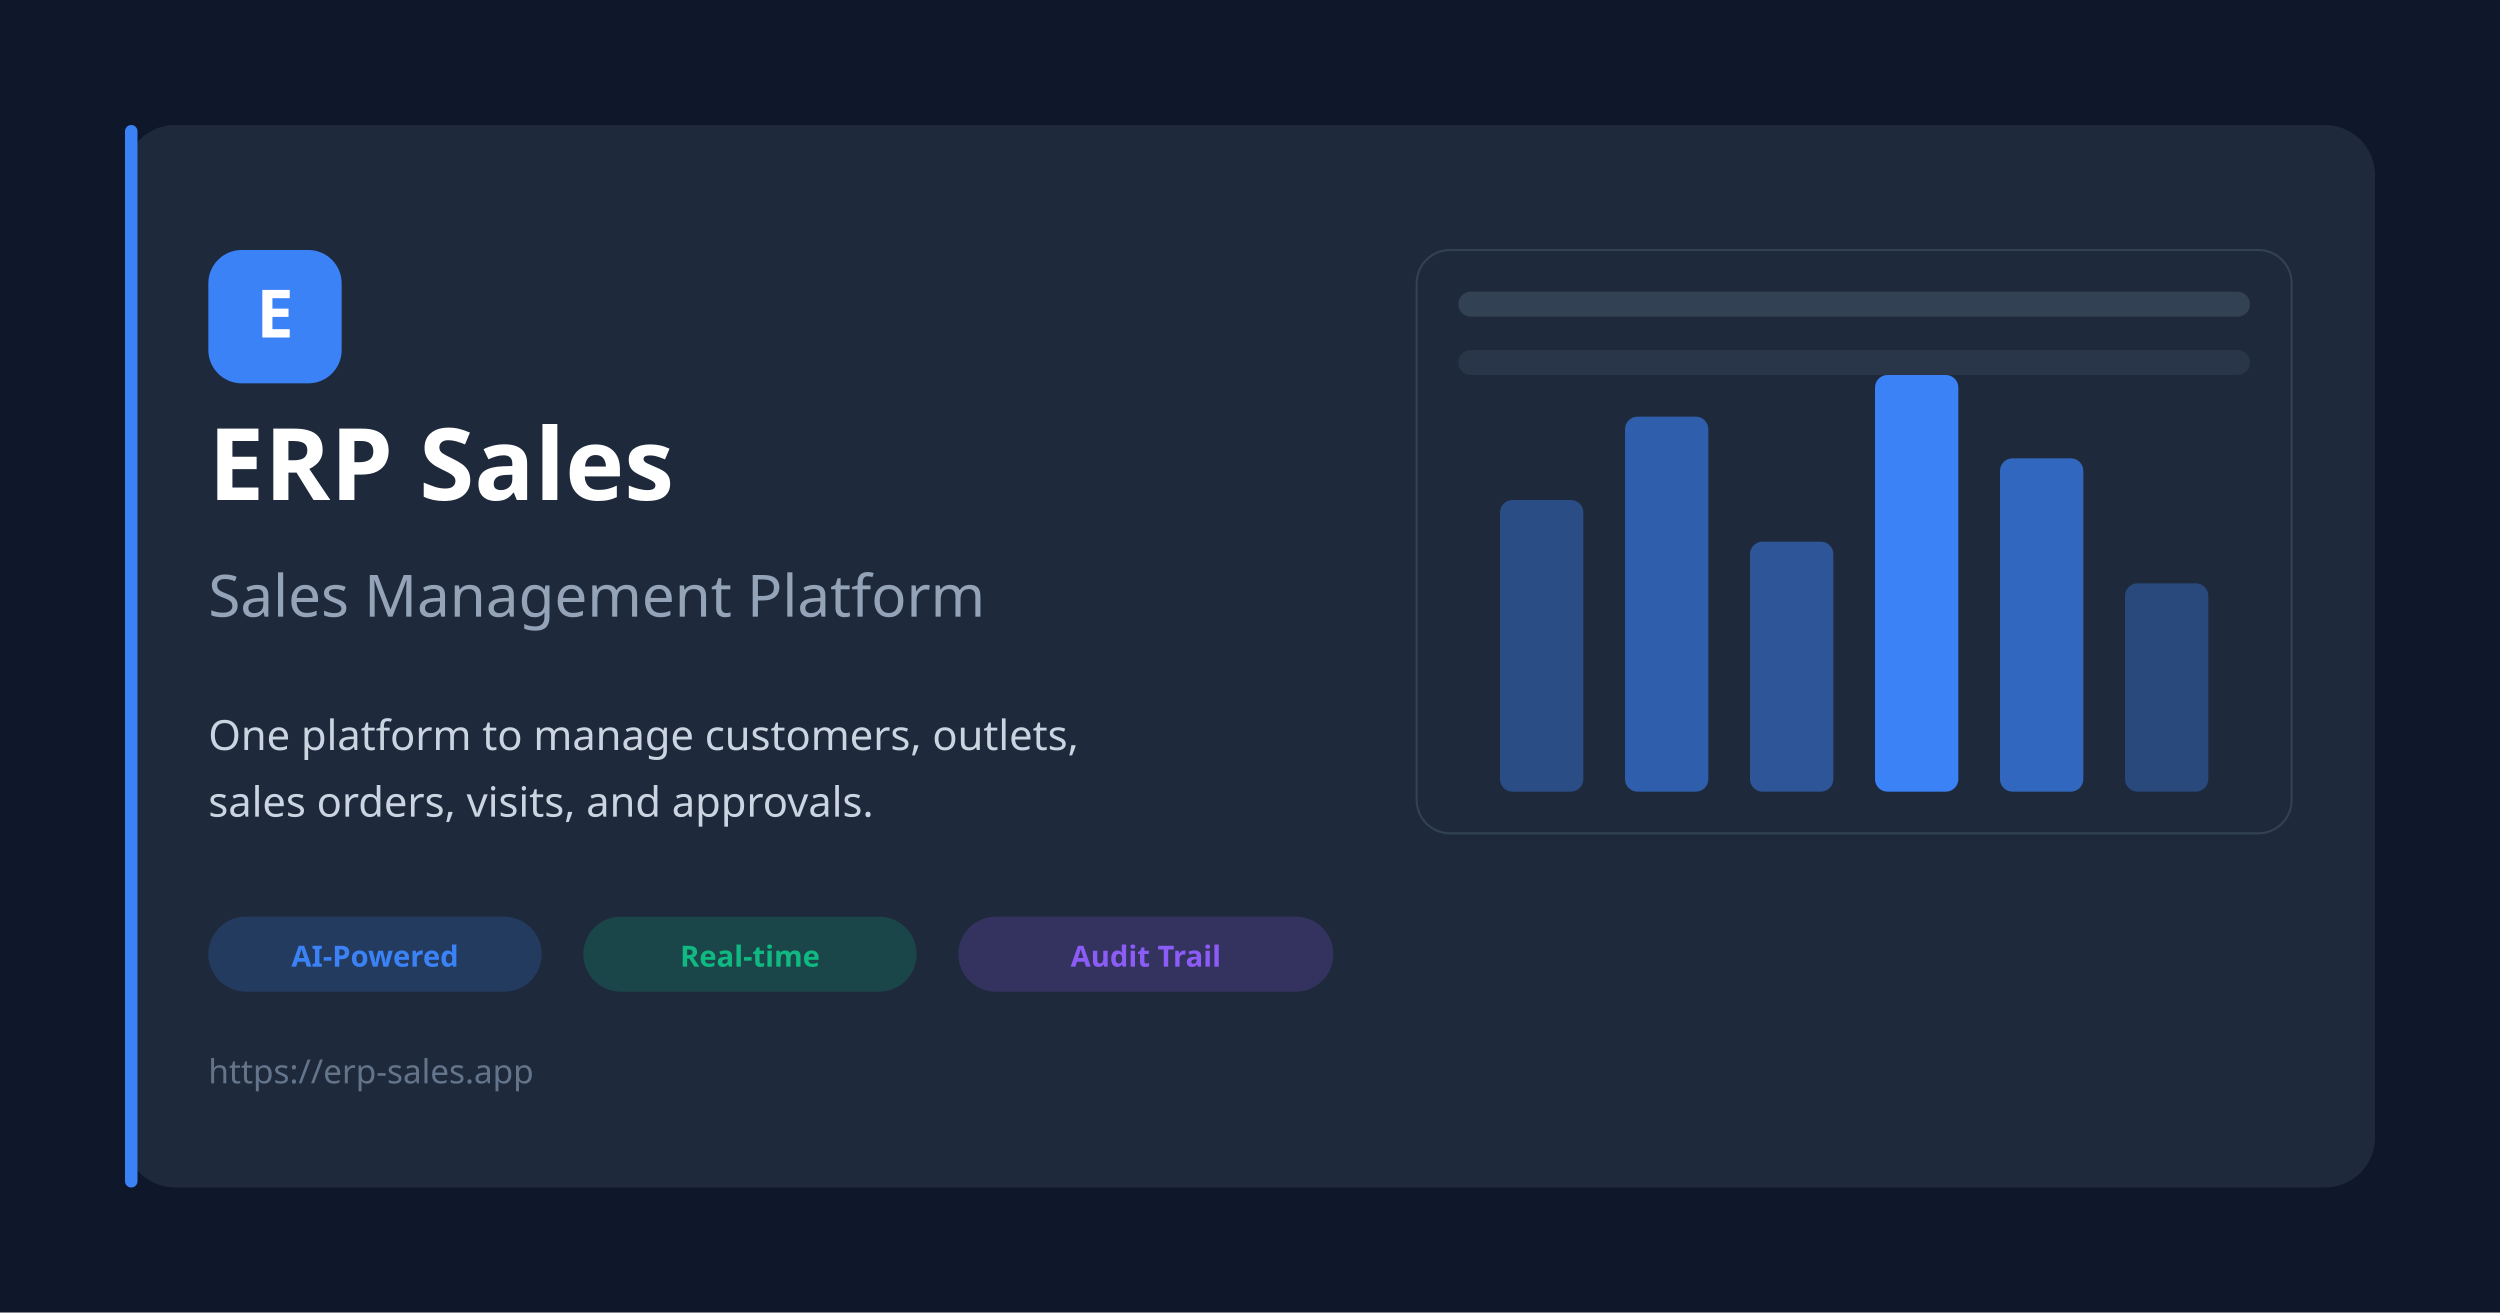
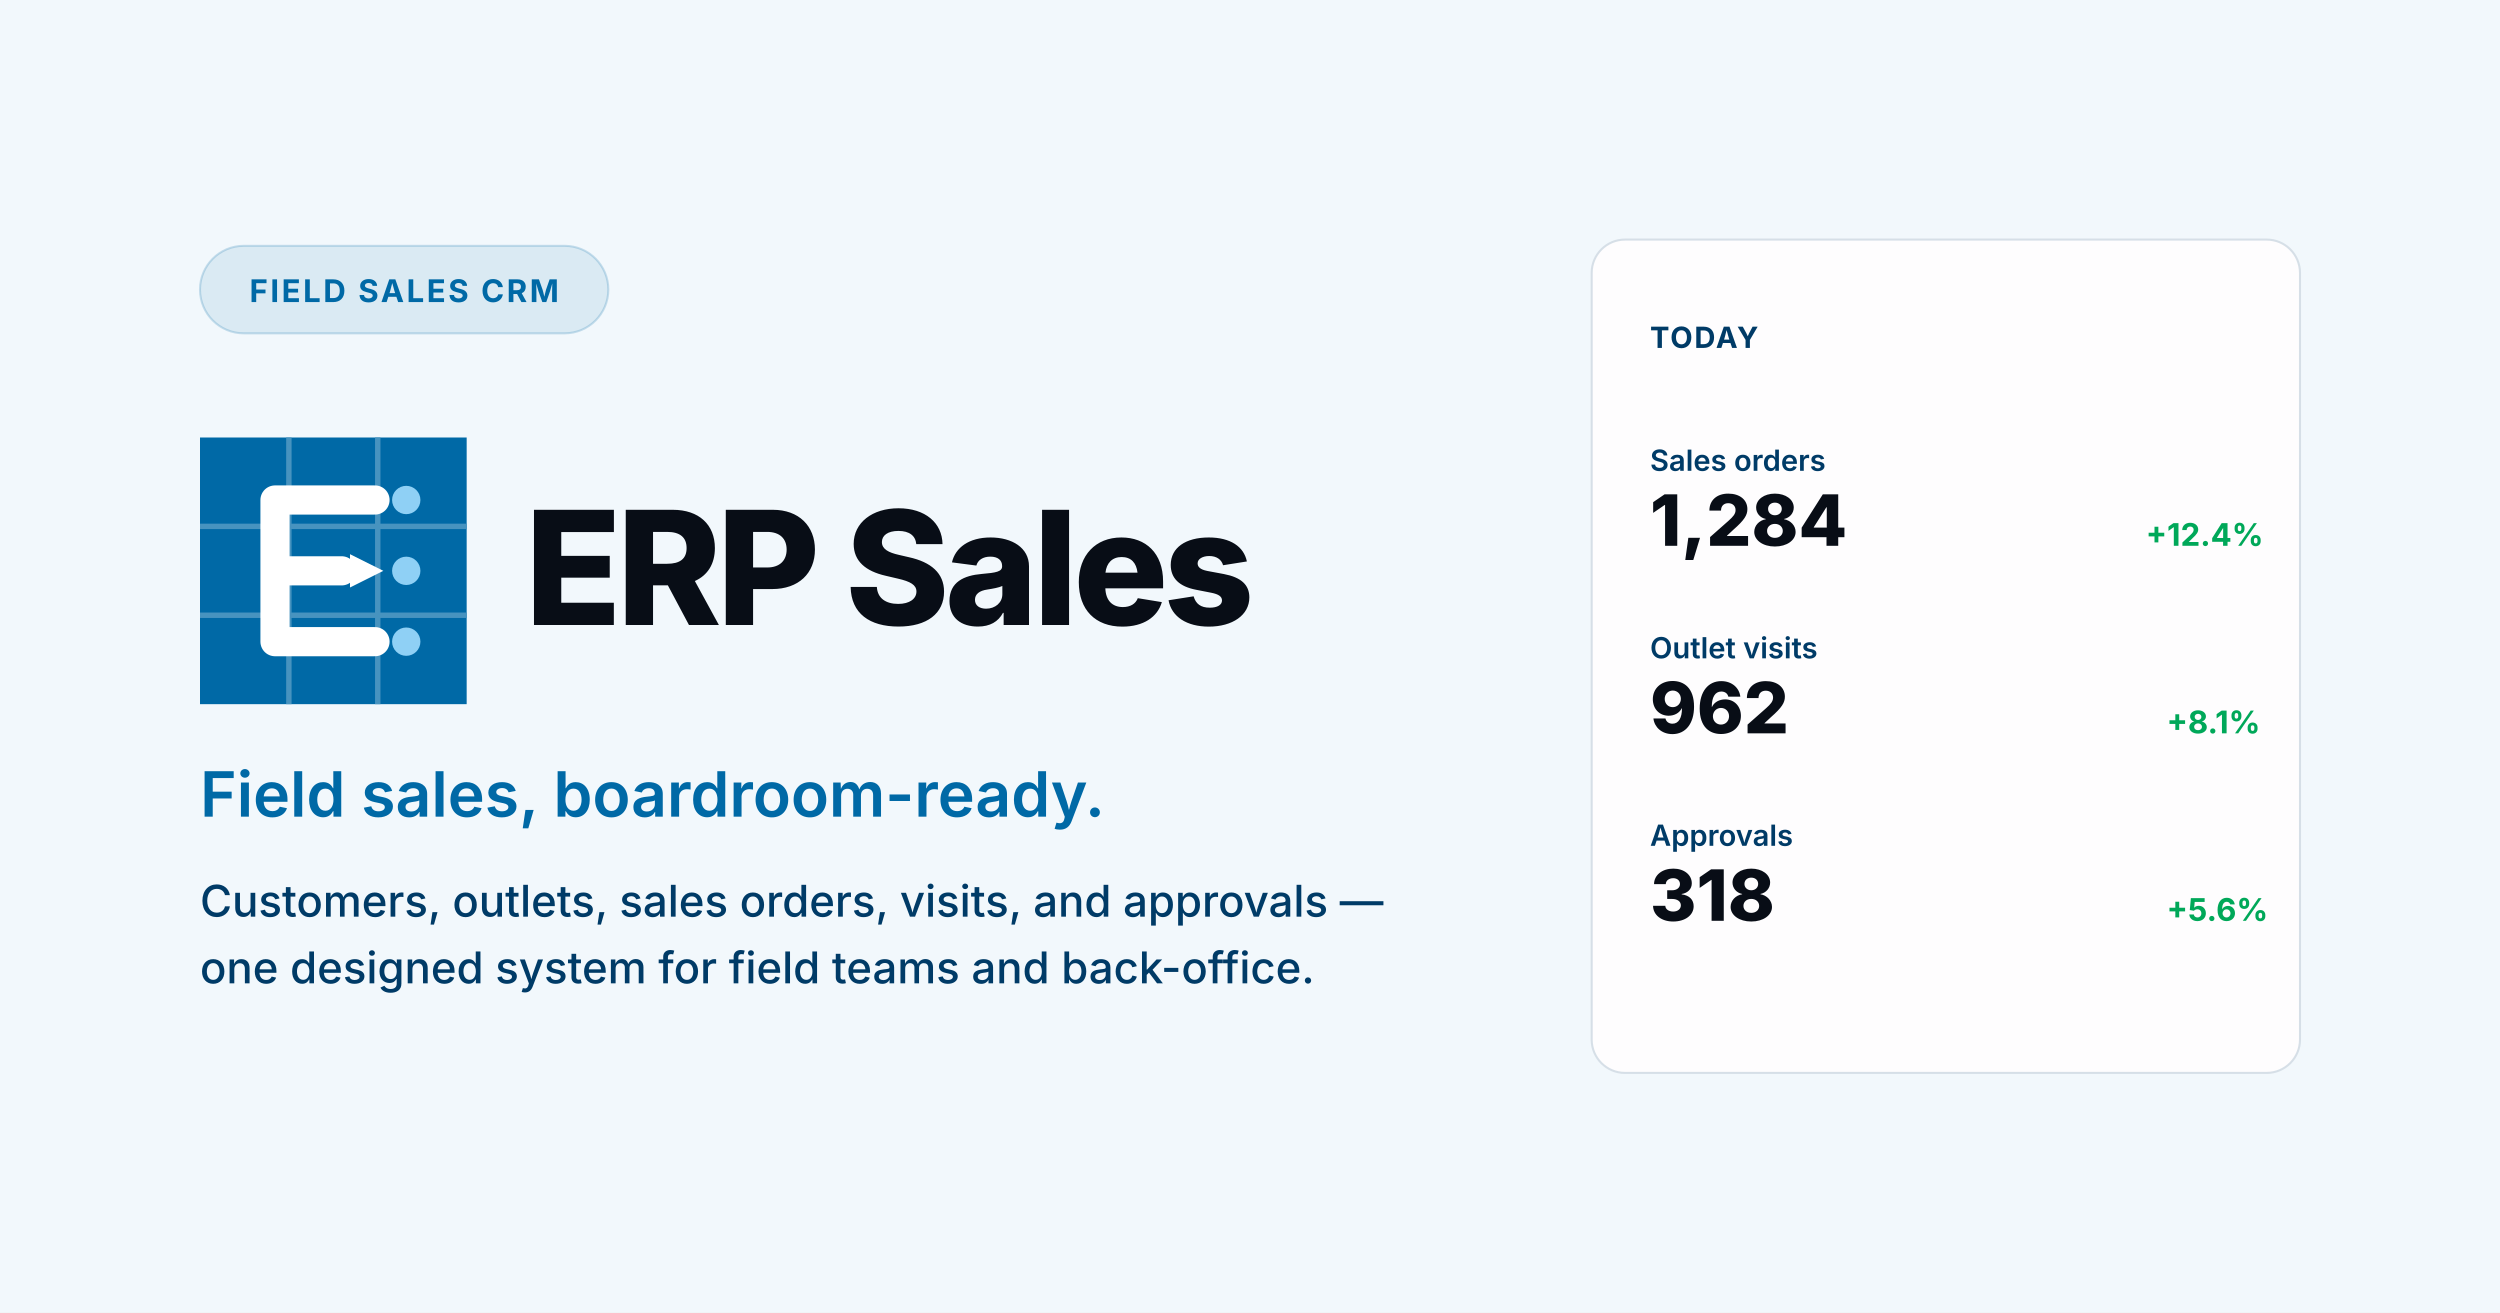
- <svg xmlns="http://www.w3.org/2000/svg" width="1200" height="630" viewBox="0 0 1200 630" fill="none">
-   <rect width="1200" height="630" fill="#0f172a" />
-   <rect x="60" y="60" width="1080" height="510" rx="24" fill="#1e293b" />
-   <rect x="60" y="60" width="6" height="510" rx="3" fill="#3B82F6" />
-   <rect x="100" y="120" width="64" height="64" rx="16" fill="#3B82F6" />
-   <text x="132" y="162" font-family="system-ui,sans-serif" font-size="32" font-weight="700" fill="white" text-anchor="middle">E</text>
-   <text x="100" y="240" font-family="system-ui,sans-serif" font-size="48" font-weight="700" fill="white">ERP Sales</text>
-   <text x="100" y="296" font-family="system-ui,sans-serif" font-size="28" fill="#94a3b8">Sales Management Platform</text>
-   <text x="100" y="360" font-family="system-ui,sans-serif" font-size="20" fill="#cbd5e1">One platform to manage customers, outlets,</text>
-   <text x="100" y="392" font-family="system-ui,sans-serif" font-size="20" fill="#cbd5e1">sales orders, visits, and approvals.</text>
-   <rect x="100" y="440" width="160" height="36" rx="18" fill="#3B82F6" opacity="0.2" />
-   <text x="180" y="464" font-family="system-ui,sans-serif" font-size="14" font-weight="600" fill="#3B82F6" text-anchor="middle">AI-Powered</text>
-   <rect x="280" y="440" width="160" height="36" rx="18" fill="#10b981" opacity="0.2" />
-   <text x="360" y="464" font-family="system-ui,sans-serif" font-size="14" font-weight="600" fill="#10b981" text-anchor="middle">Real-time</text>
-   <rect x="460" y="440" width="180" height="36" rx="18" fill="#8b5cf6" opacity="0.2" />
-   <text x="550" y="464" font-family="system-ui,sans-serif" font-size="14" font-weight="600" fill="#8b5cf6" text-anchor="middle">Audit Trail</text>
-   <rect x="680" y="120" width="420" height="280" rx="16" fill="#1e293b" stroke="#334155" stroke-width="1" />
-   <rect x="700" y="140" width="380" height="12" rx="6" fill="#334155" />
-   <rect x="700" y="168" width="380" height="12" rx="6" fill="#334155" opacity="0.5" />
-   <rect x="720" y="240" width="40" height="140" rx="6" fill="#3B82F6" opacity="0.4" />
-   <rect x="780" y="200" width="40" height="180" rx="6" fill="#3B82F6" opacity="0.6" />
-   <rect x="840" y="260" width="40" height="120" rx="6" fill="#3B82F6" opacity="0.5" />
-   <rect x="900" y="180" width="40" height="200" rx="6" fill="#3B82F6" />
-   <rect x="960" y="220" width="40" height="160" rx="6" fill="#3B82F6" opacity="0.7" />
-   <rect x="1020" y="280" width="40" height="100" rx="6" fill="#3B82F6" opacity="0.35" />
-   <text x="100" y="520" font-family="system-ui,sans-serif" font-size="16" fill="#64748b">https://erp-sales.app</text>
+ <svg xmlns="http://www.w3.org/2000/svg" width="1200" height="630" viewBox="0 0 1200 630" font-family="Inter Variable, Inter, system-ui, sans-serif">
+   <rect width="1200" height="630" fill="#f2f8fc" />
+   <rect x="96" y="118" width="196" height="42" rx="21" fill="#0069a6" fill-opacity="0.1" stroke="#0069a6" stroke-opacity="0.2" />
+   <text x="194" y="145" text-anchor="middle" font-size="15" font-weight="700" letter-spacing="1.2" fill="#0069a6">FIELD SALES CRM</text>
+   <g transform="translate(96 210) scale(2)">
+     <rect width="64" height="64" fill="#0069a6" />
+     <path d="M21.33 0 V64 M42.66 0 V64 M0 21.33 H64 M0 42.66 H64" stroke="#4793bf" stroke-width="1.3" fill="none" />
+     <path d="M42 15 H18 V49 H42 M18 32 H34" stroke="#ffffff" stroke-width="7" stroke-linecap="round" stroke-linejoin="round" fill="none" />
+     <polygon points="36,28 44,32 36,36" fill="#ffffff" />
+     <circle cx="49.5" cy="15" r="3.4" fill="#8fd0f5" />
+     <circle cx="49.5" cy="49" r="3.4" fill="#8fd0f5" />
+     <circle cx="49.5" cy="32" r="3.4" fill="#8fd0f5" />
+   </g>
+   <text x="252" y="300" font-size="76" font-weight="800" letter-spacing="-2.3" fill="#080d16">ERP Sales</text>
+   <text x="96" y="392" font-size="30" font-weight="600" fill="#0069a6">Field sales, boardroom-ready.</text>
+   <text x="96" y="440" font-size="21" font-weight="500" fill="#003b67">Customers, outlets, sales orders, visits, and approvals —</text>
+   <text x="96" y="472" font-size="21" font-weight="500" fill="#003b67">one designed system for field teams and back-office.</text>
+   <rect x="764" y="115" width="340" height="400" rx="16" fill="#fefdfe" stroke="#d6dfe7" />
+   <text x="792" y="167" font-size="14" font-weight="700" letter-spacing="0.8" fill="#003b67">TODAY</text>
+   <text x="792" y="226" font-size="14" font-weight="600" fill="#003b67">Sales orders</text>
+   <text x="792" y="262" font-size="34" font-weight="800" fill="#080d16">1,284</text>
+   <text x="1030" y="262" font-size="15" font-weight="700" fill="#00a859">+12.4%</text>
+   <text x="792" y="316" font-size="14" font-weight="600" fill="#003b67">Outlet visits</text>
+   <text x="792" y="352" font-size="34" font-weight="800" fill="#080d16">962</text>
+   <text x="1040" y="352" font-size="15" font-weight="700" fill="#00a859">+8.1%</text>
+   <text x="792" y="406" font-size="14" font-weight="600" fill="#003b67">Approvals</text>
+   <text x="792" y="442" font-size="34" font-weight="800" fill="#080d16">318</text>
+   <text x="1040" y="442" font-size="15" font-weight="700" fill="#00a859">+5.6%</text>
</svg>
